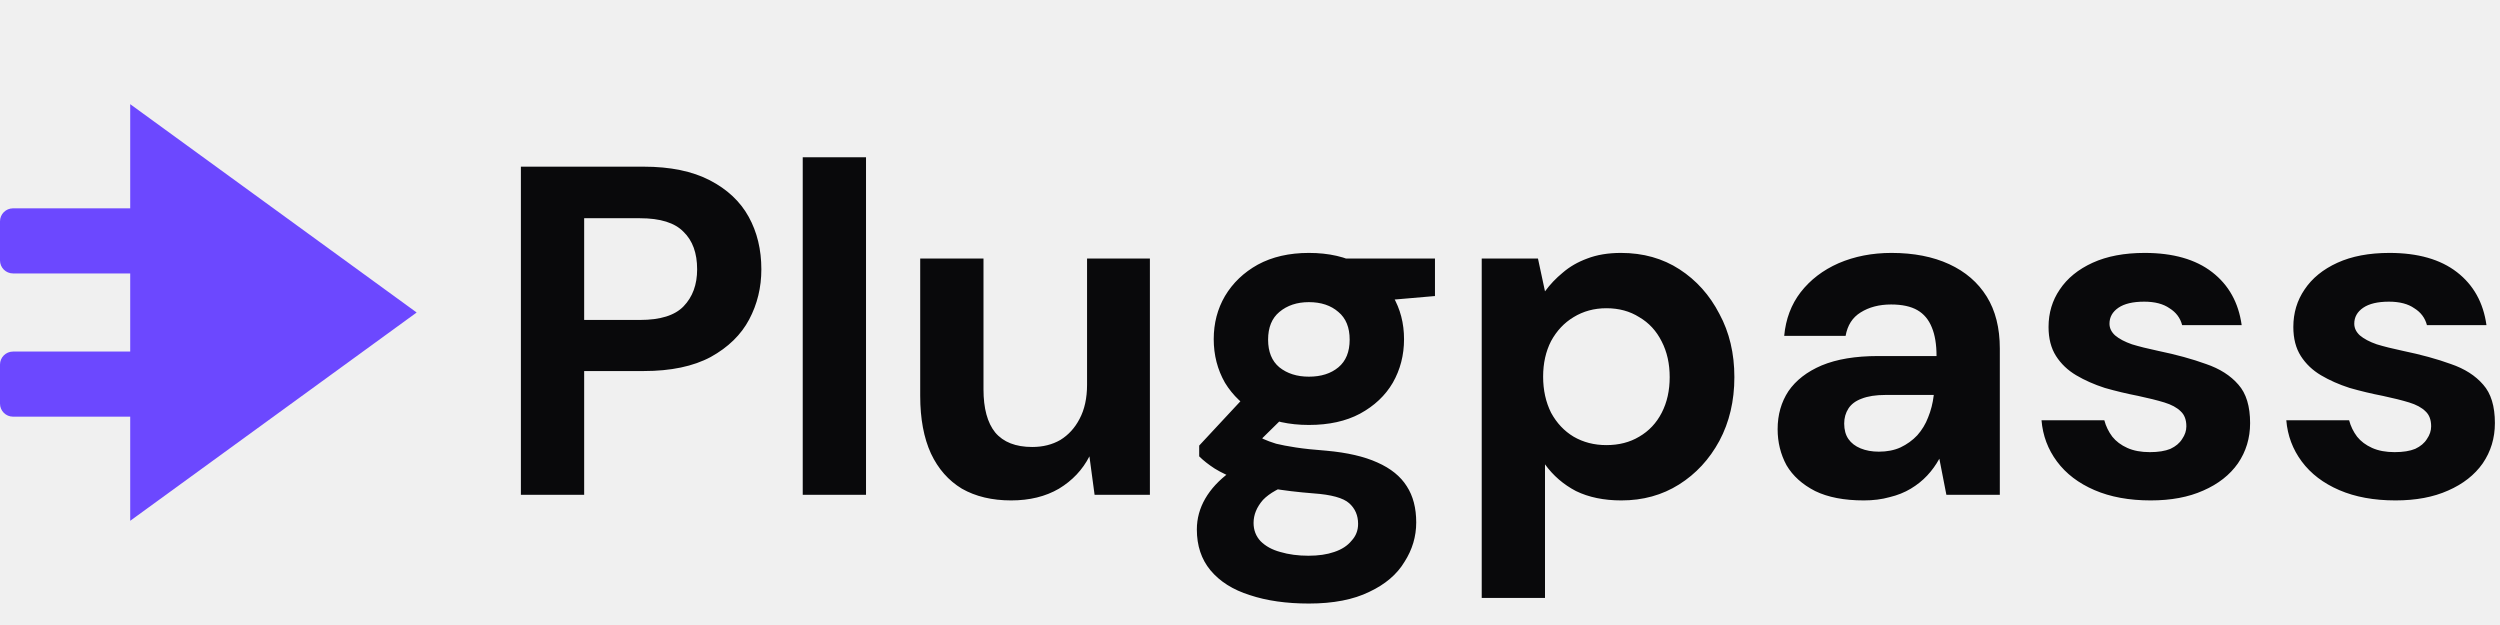
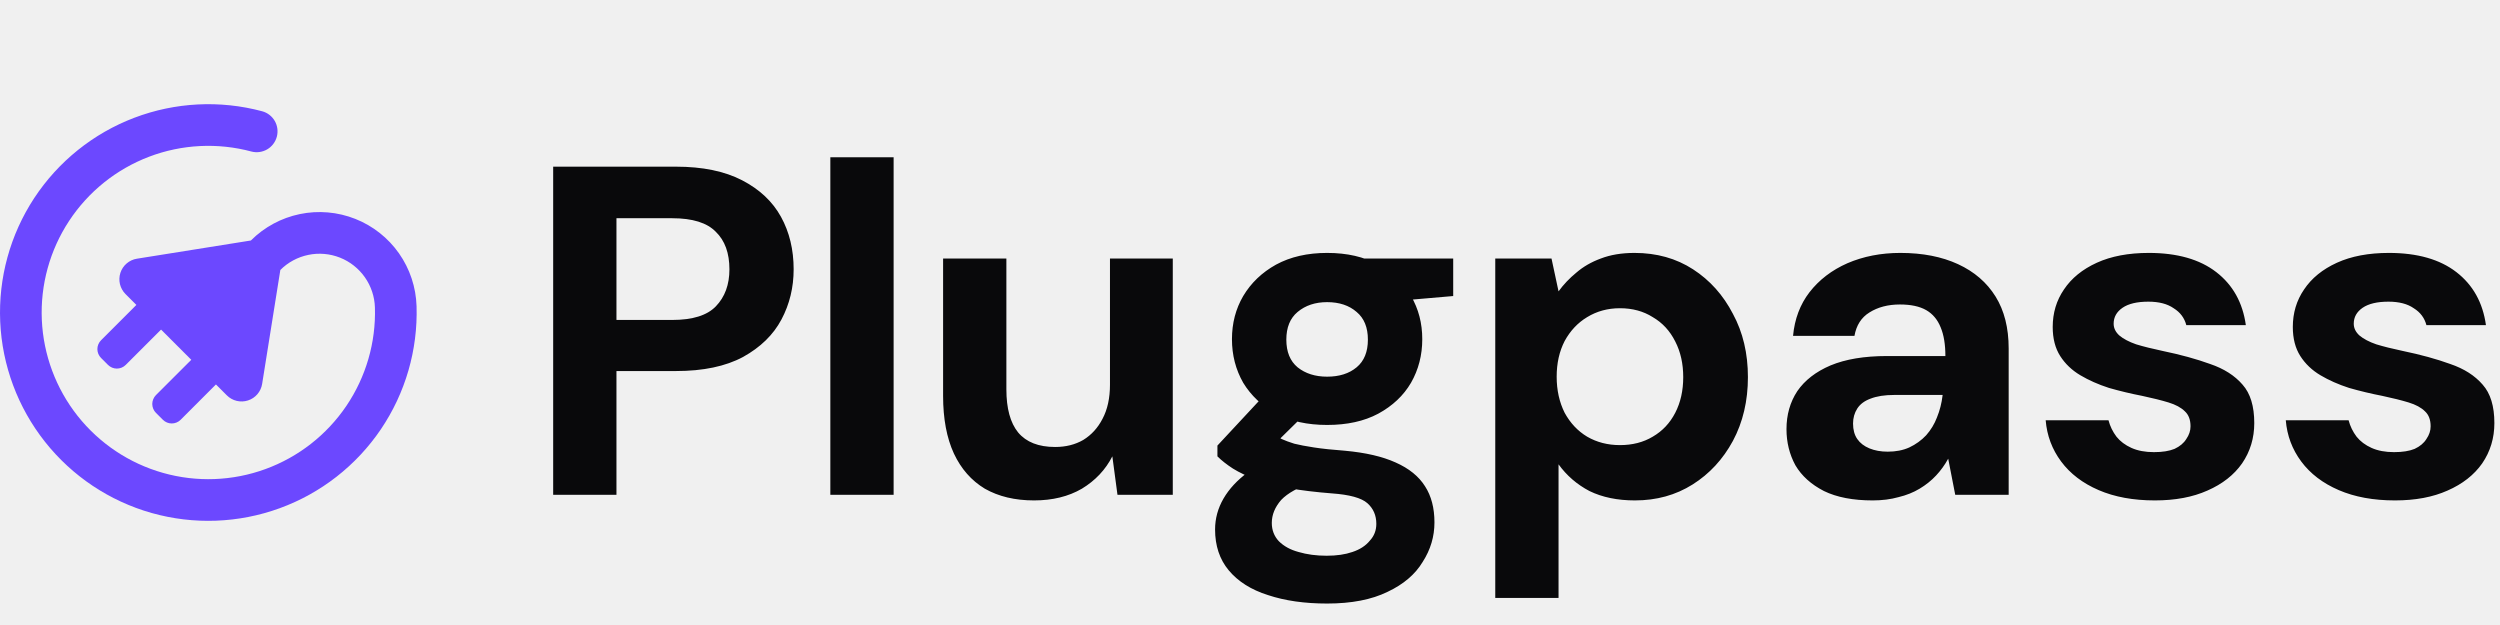
<svg xmlns="http://www.w3.org/2000/svg" width="96" height="24" viewBox="0 0 96 24" fill="none">
  <g clip-path="url(#logo-clip)">
-     <path d="M6 16H0.5C0.224 16 0 15.776 0 15.5V14C0 13.724 0.224 13.5 0.5 13.5H6V16ZM6 10.5H0.5C0.224 10.5 0 10.276 0 10V8.5C0 8.224 0.224 8 0.5 8H6V10.5Z" fill="#6C48FF" />
-     <path d="M14.299 12L6 18.035V5.964L14.299 12Z" fill="#6C48FF" stroke="#6C48FF" stroke-width="2" />
+     <path d="M5.153 4.524C6.725 3.926 8.446 3.838 10.07 4.273C10.274 4.329 10.447 4.464 10.552 4.647C10.657 4.83 10.684 5.048 10.63 5.251C10.575 5.455 10.442 5.63 10.26 5.736C10.077 5.842 9.86 5.872 9.656 5.819C8.357 5.471 6.98 5.54 5.723 6.019C4.465 6.498 3.391 7.361 2.652 8.485C1.913 9.609 1.547 10.938 1.606 12.283C1.666 13.627 2.147 14.918 2.982 15.973C3.818 17.028 4.964 17.793 6.259 18.159C7.553 18.525 8.93 18.474 10.194 18.012C11.458 17.551 12.544 16.703 13.299 15.589C14.053 14.475 14.438 13.152 14.397 11.807C14.385 11.392 14.25 10.989 14.012 10.649C13.773 10.309 13.441 10.046 13.055 9.893C12.668 9.74 12.246 9.703 11.839 9.788C11.432 9.872 11.058 10.073 10.765 10.367L10.066 14.743C10.043 14.888 9.98 15.024 9.885 15.136C9.789 15.248 9.664 15.332 9.523 15.377C9.383 15.423 9.233 15.428 9.09 15.394C8.947 15.36 8.815 15.286 8.711 15.182L8.292 14.763L6.935 16.121C6.845 16.211 6.722 16.261 6.595 16.261C6.468 16.261 6.346 16.21 6.256 16.121L5.987 15.852C5.943 15.808 5.908 15.755 5.884 15.697C5.86 15.639 5.847 15.576 5.847 15.513C5.847 15.45 5.86 15.388 5.884 15.33C5.908 15.271 5.943 15.218 5.987 15.173L7.345 13.816L6.185 12.656L4.827 14.013C4.783 14.058 4.729 14.093 4.671 14.117C4.613 14.141 4.55 14.154 4.487 14.154C4.424 14.154 4.362 14.141 4.304 14.117C4.246 14.093 4.193 14.057 4.148 14.013L3.88 13.745C3.79 13.655 3.739 13.532 3.739 13.405C3.739 13.278 3.79 13.156 3.88 13.066L5.237 11.709L4.818 11.29C4.714 11.185 4.641 11.054 4.606 10.911C4.572 10.767 4.578 10.617 4.623 10.477C4.668 10.337 4.752 10.212 4.864 10.116C4.976 10.02 5.112 9.957 5.258 9.934L9.633 9.235H9.634C10.148 8.72 10.803 8.368 11.516 8.22C12.228 8.073 12.968 8.138 13.645 8.406C14.321 8.674 14.904 9.134 15.322 9.73C15.74 10.326 15.974 11.031 15.996 11.758C16.047 13.439 15.567 15.094 14.624 16.487C13.681 17.879 12.323 18.939 10.743 19.515C9.163 20.092 7.442 20.156 5.823 19.699C4.205 19.241 2.771 18.285 1.728 16.966C0.684 15.648 0.082 14.033 0.008 12.353C-0.066 10.673 0.391 9.011 1.314 7.606C2.238 6.201 3.582 5.122 5.153 4.524Z" fill="#6C48FF" />
  </g>
-   <path d="M20.002 19V6.4H24.718C25.738 6.4 26.584 6.574 27.256 6.922C27.928 7.27 28.426 7.738 28.75 8.326C29.074 8.914 29.236 9.586 29.236 10.342C29.236 11.038 29.08 11.68 28.768 12.268C28.456 12.856 27.964 13.336 27.292 13.708C26.62 14.068 25.762 14.248 24.718 14.248H22.432V19H20.002ZM22.432 12.286H24.574C25.354 12.286 25.912 12.112 26.248 11.764C26.596 11.404 26.77 10.93 26.77 10.342C26.77 9.718 26.596 9.238 26.248 8.902C25.912 8.554 25.354 8.38 24.574 8.38H22.432V12.286ZM30.825 19V6.04H33.255V19H30.825ZM38.828 19.216C38.096 19.216 37.465 19.066 36.938 18.766C36.422 18.454 36.026 18.004 35.749 17.416C35.474 16.816 35.336 16.078 35.336 15.202V9.928H37.766V14.95C37.766 15.682 37.916 16.234 38.215 16.606C38.528 16.978 39.002 17.164 39.638 17.164C40.045 17.164 40.406 17.074 40.718 16.894C41.029 16.702 41.276 16.432 41.456 16.084C41.648 15.724 41.743 15.286 41.743 14.77V9.928H44.156V19H42.032L41.834 17.524C41.569 18.04 41.179 18.454 40.663 18.766C40.148 19.066 39.535 19.216 38.828 19.216ZM50.261 23.176C49.397 23.176 48.641 23.068 47.993 22.852C47.345 22.648 46.841 22.33 46.481 21.898C46.133 21.478 45.959 20.956 45.959 20.332C45.959 19.912 46.067 19.516 46.283 19.144C46.499 18.772 46.811 18.436 47.219 18.136C47.639 17.824 48.161 17.56 48.785 17.344L49.703 18.532C49.151 18.712 48.749 18.934 48.497 19.198C48.257 19.474 48.137 19.768 48.137 20.08C48.137 20.356 48.227 20.59 48.407 20.782C48.599 20.974 48.851 21.112 49.163 21.196C49.487 21.292 49.847 21.34 50.243 21.34C50.627 21.34 50.957 21.292 51.233 21.196C51.521 21.1 51.743 20.956 51.899 20.764C52.067 20.584 52.151 20.368 52.151 20.116C52.151 19.792 52.037 19.528 51.809 19.324C51.581 19.12 51.125 18.994 50.441 18.946C49.829 18.898 49.283 18.832 48.803 18.748C48.335 18.652 47.921 18.544 47.561 18.424C47.201 18.292 46.895 18.148 46.643 17.992C46.403 17.836 46.205 17.68 46.049 17.524V17.11L47.975 15.04L49.721 15.598L47.453 17.83L48.137 16.642C48.269 16.714 48.395 16.786 48.515 16.858C48.647 16.918 48.809 16.978 49.001 17.038C49.193 17.086 49.445 17.134 49.757 17.182C50.069 17.23 50.465 17.272 50.945 17.308C51.737 17.38 52.385 17.53 52.889 17.758C53.405 17.986 53.783 18.292 54.023 18.676C54.263 19.048 54.383 19.51 54.383 20.062C54.383 20.602 54.233 21.106 53.933 21.574C53.645 22.054 53.195 22.438 52.583 22.726C51.971 23.026 51.197 23.176 50.261 23.176ZM50.261 16.318C49.505 16.318 48.851 16.174 48.299 15.886C47.759 15.586 47.339 15.19 47.039 14.698C46.751 14.194 46.607 13.636 46.607 13.024C46.607 12.412 46.751 11.86 47.039 11.368C47.339 10.864 47.759 10.462 48.299 10.162C48.851 9.862 49.505 9.712 50.261 9.712C51.029 9.712 51.683 9.862 52.223 10.162C52.775 10.462 53.195 10.864 53.483 11.368C53.771 11.86 53.915 12.412 53.915 13.024C53.915 13.636 53.771 14.194 53.483 14.698C53.195 15.19 52.775 15.586 52.223 15.886C51.683 16.174 51.029 16.318 50.261 16.318ZM50.261 14.464C50.729 14.464 51.107 14.344 51.395 14.104C51.683 13.864 51.827 13.51 51.827 13.042C51.827 12.574 51.683 12.22 51.395 11.98C51.107 11.728 50.729 11.602 50.261 11.602C49.805 11.602 49.427 11.728 49.127 11.98C48.839 12.22 48.695 12.574 48.695 13.042C48.695 13.51 48.839 13.864 49.127 14.104C49.427 14.344 49.805 14.464 50.261 14.464ZM51.773 11.656L51.377 9.928H55.103V11.368L51.773 11.656ZM56.898 22.96V9.928H59.058L59.328 11.188C59.52 10.924 59.748 10.684 60.012 10.468C60.276 10.24 60.588 10.06 60.948 9.928C61.32 9.784 61.752 9.712 62.244 9.712C63.096 9.712 63.846 9.922 64.494 10.342C65.142 10.762 65.652 11.332 66.024 12.052C66.408 12.76 66.6 13.57 66.6 14.482C66.6 15.394 66.408 16.21 66.024 16.93C65.64 17.638 65.124 18.196 64.476 18.604C63.828 19.012 63.09 19.216 62.262 19.216C61.59 19.216 61.008 19.096 60.516 18.856C60.036 18.604 59.64 18.262 59.328 17.83V22.96H56.898ZM61.686 17.092C62.166 17.092 62.586 16.984 62.946 16.768C63.318 16.552 63.606 16.246 63.81 15.85C64.014 15.454 64.116 14.998 64.116 14.482C64.116 13.966 64.014 13.51 63.81 13.114C63.606 12.706 63.318 12.394 62.946 12.178C62.586 11.95 62.166 11.836 61.686 11.836C61.218 11.836 60.798 11.95 60.426 12.178C60.066 12.394 59.778 12.7 59.562 13.096C59.358 13.492 59.256 13.948 59.256 14.464C59.256 14.98 59.358 15.442 59.562 15.85C59.778 16.246 60.066 16.552 60.426 16.768C60.798 16.984 61.218 17.092 61.686 17.092ZM71.573 19.216C70.817 19.216 70.193 19.096 69.701 18.856C69.209 18.604 68.843 18.274 68.603 17.866C68.375 17.446 68.261 16.984 68.261 16.48C68.261 15.928 68.399 15.442 68.675 15.022C68.963 14.602 69.389 14.272 69.953 14.032C70.529 13.792 71.249 13.672 72.113 13.672H74.363C74.363 13.228 74.303 12.862 74.183 12.574C74.063 12.274 73.877 12.052 73.625 11.908C73.373 11.764 73.037 11.692 72.617 11.692C72.161 11.692 71.771 11.794 71.447 11.998C71.135 12.19 70.943 12.49 70.871 12.898H68.513C68.573 12.25 68.783 11.692 69.143 11.224C69.515 10.744 70.001 10.372 70.601 10.108C71.213 9.844 71.891 9.712 72.635 9.712C73.487 9.712 74.225 9.856 74.849 10.144C75.473 10.432 75.953 10.846 76.289 11.386C76.625 11.926 76.793 12.592 76.793 13.384V19H74.741L74.471 17.614C74.339 17.854 74.183 18.07 74.003 18.262C73.823 18.454 73.613 18.622 73.373 18.766C73.133 18.91 72.863 19.018 72.563 19.09C72.263 19.174 71.933 19.216 71.573 19.216ZM72.149 17.344C72.461 17.344 72.737 17.29 72.977 17.182C73.229 17.062 73.445 16.906 73.625 16.714C73.805 16.51 73.943 16.282 74.039 16.03C74.147 15.766 74.219 15.484 74.255 15.184V15.166H72.401C72.029 15.166 71.723 15.214 71.483 15.31C71.255 15.394 71.087 15.52 70.979 15.688C70.871 15.856 70.817 16.048 70.817 16.264C70.817 16.504 70.871 16.702 70.979 16.858C71.087 17.014 71.243 17.134 71.447 17.218C71.651 17.302 71.885 17.344 72.149 17.344ZM82.588 19.216C81.76 19.216 81.04 19.084 80.428 18.82C79.816 18.556 79.336 18.19 78.988 17.722C78.64 17.254 78.442 16.726 78.394 16.138H80.806C80.866 16.366 80.968 16.576 81.112 16.768C81.256 16.948 81.448 17.092 81.688 17.2C81.928 17.308 82.216 17.362 82.552 17.362C82.876 17.362 83.14 17.32 83.344 17.236C83.548 17.14 83.698 17.014 83.794 16.858C83.902 16.702 83.956 16.54 83.956 16.372C83.956 16.12 83.884 15.928 83.74 15.796C83.596 15.652 83.386 15.538 83.11 15.454C82.834 15.37 82.498 15.286 82.102 15.202C81.67 15.118 81.244 15.016 80.824 14.896C80.416 14.764 80.05 14.602 79.726 14.41C79.402 14.218 79.144 13.972 78.952 13.672C78.76 13.372 78.664 13 78.664 12.556C78.664 12.016 78.808 11.536 79.096 11.116C79.384 10.684 79.804 10.342 80.356 10.09C80.908 9.838 81.574 9.712 82.354 9.712C83.446 9.712 84.31 9.958 84.946 10.45C85.582 10.942 85.96 11.62 86.08 12.484H83.794C83.722 12.208 83.56 11.992 83.308 11.836C83.068 11.668 82.744 11.584 82.336 11.584C81.904 11.584 81.574 11.662 81.346 11.818C81.118 11.974 81.004 12.178 81.004 12.43C81.004 12.598 81.076 12.748 81.22 12.88C81.376 13.012 81.592 13.126 81.868 13.222C82.144 13.306 82.48 13.39 82.876 13.474C83.572 13.618 84.184 13.786 84.712 13.978C85.24 14.158 85.654 14.422 85.954 14.77C86.254 15.106 86.404 15.598 86.404 16.246C86.404 16.822 86.248 17.338 85.936 17.794C85.624 18.238 85.18 18.586 84.604 18.838C84.04 19.09 83.368 19.216 82.588 19.216ZM91.988 19.216C91.16 19.216 90.44 19.084 89.828 18.82C89.216 18.556 88.736 18.19 88.388 17.722C88.04 17.254 87.842 16.726 87.794 16.138H90.206C90.266 16.366 90.368 16.576 90.512 16.768C90.656 16.948 90.848 17.092 91.088 17.2C91.328 17.308 91.616 17.362 91.952 17.362C92.276 17.362 92.54 17.32 92.744 17.236C92.948 17.14 93.098 17.014 93.194 16.858C93.302 16.702 93.356 16.54 93.356 16.372C93.356 16.12 93.284 15.928 93.14 15.796C92.996 15.652 92.786 15.538 92.51 15.454C92.234 15.37 91.898 15.286 91.502 15.202C91.07 15.118 90.644 15.016 90.224 14.896C89.816 14.764 89.45 14.602 89.126 14.41C88.802 14.218 88.544 13.972 88.352 13.672C88.16 13.372 88.064 13 88.064 12.556C88.064 12.016 88.208 11.536 88.496 11.116C88.784 10.684 89.204 10.342 89.756 10.09C90.308 9.838 90.974 9.712 91.754 9.712C92.846 9.712 93.71 9.958 94.346 10.45C94.982 10.942 95.36 11.62 95.48 12.484H93.194C93.122 12.208 92.96 11.992 92.708 11.836C92.468 11.668 92.144 11.584 91.736 11.584C91.304 11.584 90.974 11.662 90.746 11.818C90.518 11.974 90.404 12.178 90.404 12.43C90.404 12.598 90.476 12.748 90.62 12.88C90.776 13.012 90.992 13.126 91.268 13.222C91.544 13.306 91.88 13.39 92.276 13.474C92.972 13.618 93.584 13.786 94.112 13.978C94.64 14.158 95.054 14.422 95.354 14.77C95.654 15.106 95.804 15.598 95.804 16.246C95.804 16.822 95.648 17.338 95.336 17.794C95.024 18.238 94.58 18.586 94.004 18.838C93.44 19.09 92.768 19.216 91.988 19.216Z" fill="#09090B" />
+   <path d="M21.242 19V6.4H25.958C26.978 6.4 27.824 6.574 28.496 6.922C29.168 7.27 29.666 7.738 29.99 8.326C30.314 8.914 30.476 9.586 30.476 10.342C30.476 11.038 30.32 11.68 30.008 12.268C29.696 12.856 29.204 13.336 28.532 13.708C27.86 14.068 27.002 14.248 25.958 14.248H23.672V19H21.242ZM23.672 12.286H25.814C26.594 12.286 27.152 12.112 27.488 11.764C27.836 11.404 28.01 10.93 28.01 10.342C28.01 9.718 27.836 9.238 27.488 8.902C27.152 8.554 26.594 8.38 25.814 8.38H23.672V12.286ZM31.885 19V6.04H34.315V19H31.885ZM39.708 19.216C38.975 19.216 38.346 19.066 37.818 18.766C37.301 18.454 36.906 18.004 36.63 17.416C36.353 16.816 36.215 16.078 36.215 15.202V9.928H38.645V14.95C38.645 15.682 38.795 16.234 39.096 16.606C39.407 16.978 39.882 17.164 40.517 17.164C40.925 17.164 41.285 17.074 41.597 16.894C41.91 16.702 42.156 16.432 42.336 16.084C42.528 15.724 42.623 15.286 42.623 14.77V9.928H45.035V19H42.911L42.714 17.524C42.45 18.04 42.059 18.454 41.544 18.766C41.028 19.066 40.416 19.216 39.708 19.216ZM50.961 23.176C50.097 23.176 49.341 23.068 48.693 22.852C48.045 22.648 47.541 22.33 47.181 21.898C46.833 21.478 46.659 20.956 46.659 20.332C46.659 19.912 46.767 19.516 46.983 19.144C47.199 18.772 47.511 18.436 47.919 18.136C48.339 17.824 48.861 17.56 49.485 17.344L50.403 18.532C49.851 18.712 49.449 18.934 49.197 19.198C48.957 19.474 48.837 19.768 48.837 20.08C48.837 20.356 48.927 20.59 49.107 20.782C49.299 20.974 49.551 21.112 49.863 21.196C50.187 21.292 50.547 21.34 50.943 21.34C51.327 21.34 51.657 21.292 51.933 21.196C52.221 21.1 52.443 20.956 52.599 20.764C52.767 20.584 52.851 20.368 52.851 20.116C52.851 19.792 52.737 19.528 52.509 19.324C52.281 19.12 51.825 18.994 51.141 18.946C50.529 18.898 49.983 18.832 49.503 18.748C49.035 18.652 48.621 18.544 48.261 18.424C47.901 18.292 47.595 18.148 47.343 17.992C47.103 17.836 46.905 17.68 46.749 17.524V17.11L48.675 15.04L50.421 15.598L48.153 17.83L48.837 16.642C48.969 16.714 49.095 16.786 49.215 16.858C49.347 16.918 49.509 16.978 49.701 17.038C49.893 17.086 50.145 17.134 50.457 17.182C50.769 17.23 51.165 17.272 51.645 17.308C52.437 17.38 53.085 17.53 53.589 17.758C54.105 17.986 54.483 18.292 54.723 18.676C54.963 19.048 55.083 19.51 55.083 20.062C55.083 20.602 54.933 21.106 54.633 21.574C54.345 22.054 53.895 22.438 53.283 22.726C52.671 23.026 51.897 23.176 50.961 23.176ZM50.961 16.318C50.205 16.318 49.551 16.174 48.999 15.886C48.459 15.586 48.039 15.19 47.739 14.698C47.451 14.194 47.307 13.636 47.307 13.024C47.307 12.412 47.451 11.86 47.739 11.368C48.039 10.864 48.459 10.462 48.999 10.162C49.551 9.862 50.205 9.712 50.961 9.712C51.729 9.712 52.383 9.862 52.923 10.162C53.475 10.462 53.895 10.864 54.183 11.368C54.471 11.86 54.615 12.412 54.615 13.024C54.615 13.636 54.471 14.194 54.183 14.698C53.895 15.19 53.475 15.586 52.923 15.886C52.383 16.174 51.729 16.318 50.961 16.318ZM50.961 14.464C51.429 14.464 51.807 14.344 52.095 14.104C52.383 13.864 52.527 13.51 52.527 13.042C52.527 12.574 52.383 12.22 52.095 11.98C51.807 11.728 51.429 11.602 50.961 11.602C50.505 11.602 50.127 11.728 49.827 11.98C49.539 12.22 49.395 12.574 49.395 13.042C49.395 13.51 49.539 13.864 49.827 14.104C50.127 14.344 50.505 14.464 50.961 14.464ZM52.473 11.656L52.077 9.928H55.803V11.368L52.473 11.656ZM57.418 22.96V9.928H59.578L59.848 11.188C60.04 10.924 60.268 10.684 60.532 10.468C60.796 10.24 61.108 10.06 61.468 9.928C61.84 9.784 62.272 9.712 62.764 9.712C63.616 9.712 64.366 9.922 65.014 10.342C65.662 10.762 66.172 11.332 66.544 12.052C66.928 12.76 67.12 13.57 67.12 14.482C67.12 15.394 66.928 16.21 66.544 16.93C66.16 17.638 65.644 18.196 64.996 18.604C64.348 19.012 63.61 19.216 62.782 19.216C62.11 19.216 61.528 19.096 61.036 18.856C60.556 18.604 60.16 18.262 59.848 17.83V22.96H57.418ZM62.206 17.092C62.686 17.092 63.106 16.984 63.466 16.768C63.838 16.552 64.126 16.246 64.33 15.85C64.534 15.454 64.636 14.998 64.636 14.482C64.636 13.966 64.534 13.51 64.33 13.114C64.126 12.706 63.838 12.394 63.466 12.178C63.106 11.95 62.686 11.836 62.206 11.836C61.738 11.836 61.318 11.95 60.946 12.178C60.586 12.394 60.298 12.7 60.082 13.096C59.878 13.492 59.776 13.948 59.776 14.464C59.776 14.98 59.878 15.442 60.082 15.85C60.298 16.246 60.586 16.552 60.946 16.768C61.318 16.984 61.738 17.092 62.206 17.092ZM71.913 19.216C71.157 19.216 70.533 19.096 70.041 18.856C69.549 18.604 69.183 18.274 68.943 17.866C68.715 17.446 68.601 16.984 68.601 16.48C68.601 15.928 68.739 15.442 69.015 15.022C69.303 14.602 69.729 14.272 70.293 14.032C70.869 13.792 71.589 13.672 72.453 13.672H74.703C74.703 13.228 74.643 12.862 74.523 12.574C74.403 12.274 74.217 12.052 73.965 11.908C73.713 11.764 73.377 11.692 72.957 11.692C72.501 11.692 72.111 11.794 71.787 11.998C71.475 12.19 71.283 12.49 71.211 12.898H68.853C68.913 12.25 69.123 11.692 69.483 11.224C69.855 10.744 70.341 10.372 70.941 10.108C71.553 9.844 72.231 9.712 72.975 9.712C73.827 9.712 74.565 9.856 75.189 10.144C75.813 10.432 76.293 10.846 76.629 11.386C76.965 11.926 77.133 12.592 77.133 13.384V19H75.081L74.811 17.614C74.679 17.854 74.523 18.07 74.343 18.262C74.163 18.454 73.953 18.622 73.713 18.766C73.473 18.91 73.203 19.018 72.903 19.09C72.603 19.174 72.273 19.216 71.913 19.216ZM72.489 17.344C72.801 17.344 73.077 17.29 73.317 17.182C73.569 17.062 73.785 16.906 73.965 16.714C74.145 16.51 74.283 16.282 74.379 16.03C74.487 15.766 74.559 15.484 74.595 15.184V15.166H72.741C72.369 15.166 72.063 15.214 71.823 15.31C71.595 15.394 71.427 15.52 71.319 15.688C71.211 15.856 71.157 16.048 71.157 16.264C71.157 16.504 71.211 16.702 71.319 16.858C71.427 17.014 71.583 17.134 71.787 17.218C71.991 17.302 72.225 17.344 72.489 17.344ZM82.748 19.216C81.92 19.216 81.2 19.084 80.588 18.82C79.976 18.556 79.496 18.19 79.148 17.722C78.8 17.254 78.602 16.726 78.554 16.138H80.966C81.026 16.366 81.128 16.576 81.272 16.768C81.416 16.948 81.608 17.092 81.848 17.2C82.088 17.308 82.376 17.362 82.712 17.362C83.036 17.362 83.3 17.32 83.504 17.236C83.708 17.14 83.858 17.014 83.954 16.858C84.062 16.702 84.116 16.54 84.116 16.372C84.116 16.12 84.044 15.928 83.9 15.796C83.756 15.652 83.546 15.538 83.27 15.454C82.994 15.37 82.658 15.286 82.262 15.202C81.83 15.118 81.404 15.016 80.984 14.896C80.576 14.764 80.21 14.602 79.886 14.41C79.562 14.218 79.304 13.972 79.112 13.672C78.92 13.372 78.824 13 78.824 12.556C78.824 12.016 78.968 11.536 79.256 11.116C79.544 10.684 79.964 10.342 80.516 10.09C81.068 9.838 81.734 9.712 82.514 9.712C83.606 9.712 84.47 9.958 85.106 10.45C85.742 10.942 86.12 11.62 86.24 12.484H83.954C83.882 12.208 83.72 11.992 83.468 11.836C83.228 11.668 82.904 11.584 82.496 11.584C82.064 11.584 81.734 11.662 81.506 11.818C81.278 11.974 81.164 12.178 81.164 12.43C81.164 12.598 81.236 12.748 81.38 12.88C81.536 13.012 81.752 13.126 82.028 13.222C82.304 13.306 82.64 13.39 83.036 13.474C83.732 13.618 84.344 13.786 84.872 13.978C85.4 14.158 85.814 14.422 86.114 14.77C86.414 15.106 86.564 15.598 86.564 16.246C86.564 16.822 86.408 17.338 86.096 17.794C85.784 18.238 85.34 18.586 84.764 18.838C84.2 19.09 83.528 19.216 82.748 19.216ZM91.968 19.216C91.14 19.216 90.42 19.084 89.808 18.82C89.196 18.556 88.716 18.19 88.368 17.722C88.02 17.254 87.822 16.726 87.774 16.138H90.186C90.246 16.366 90.348 16.576 90.492 16.768C90.636 16.948 90.828 17.092 91.068 17.2C91.308 17.308 91.596 17.362 91.932 17.362C92.256 17.362 92.52 17.32 92.724 17.236C92.928 17.14 93.078 17.014 93.174 16.858C93.282 16.702 93.336 16.54 93.336 16.372C93.336 16.12 93.264 15.928 93.12 15.796C92.976 15.652 92.766 15.538 92.49 15.454C92.214 15.37 91.878 15.286 91.482 15.202C91.05 15.118 90.624 15.016 90.204 14.896C89.796 14.764 89.43 14.602 89.106 14.41C88.782 14.218 88.524 13.972 88.332 13.672C88.14 13.372 88.044 13 88.044 12.556C88.044 12.016 88.188 11.536 88.476 11.116C88.764 10.684 89.184 10.342 89.736 10.09C90.288 9.838 90.954 9.712 91.734 9.712C92.826 9.712 93.69 9.958 94.326 10.45C94.962 10.942 95.34 11.62 95.46 12.484H93.174C93.102 12.208 92.94 11.992 92.688 11.836C92.448 11.668 92.124 11.584 91.716 11.584C91.284 11.584 90.954 11.662 90.726 11.818C90.498 11.974 90.384 12.178 90.384 12.43C90.384 12.598 90.456 12.748 90.6 12.88C90.756 13.012 90.972 13.126 91.248 13.222C91.524 13.306 91.86 13.39 92.256 13.474C92.952 13.618 93.564 13.786 94.092 13.978C94.62 14.158 95.034 14.422 95.334 14.77C95.634 15.106 95.784 15.598 95.784 16.246C95.784 16.822 95.628 17.338 95.316 17.794C95.004 18.238 94.56 18.586 93.984 18.838C93.42 19.09 92.748 19.216 91.968 19.216Z" fill="#09090B" />
  <defs>
    <clipPath id="logo-clip">
      <rect width="16" height="16" fill="white" transform="translate(0 4)" />
    </clipPath>
  </defs>
</svg>
